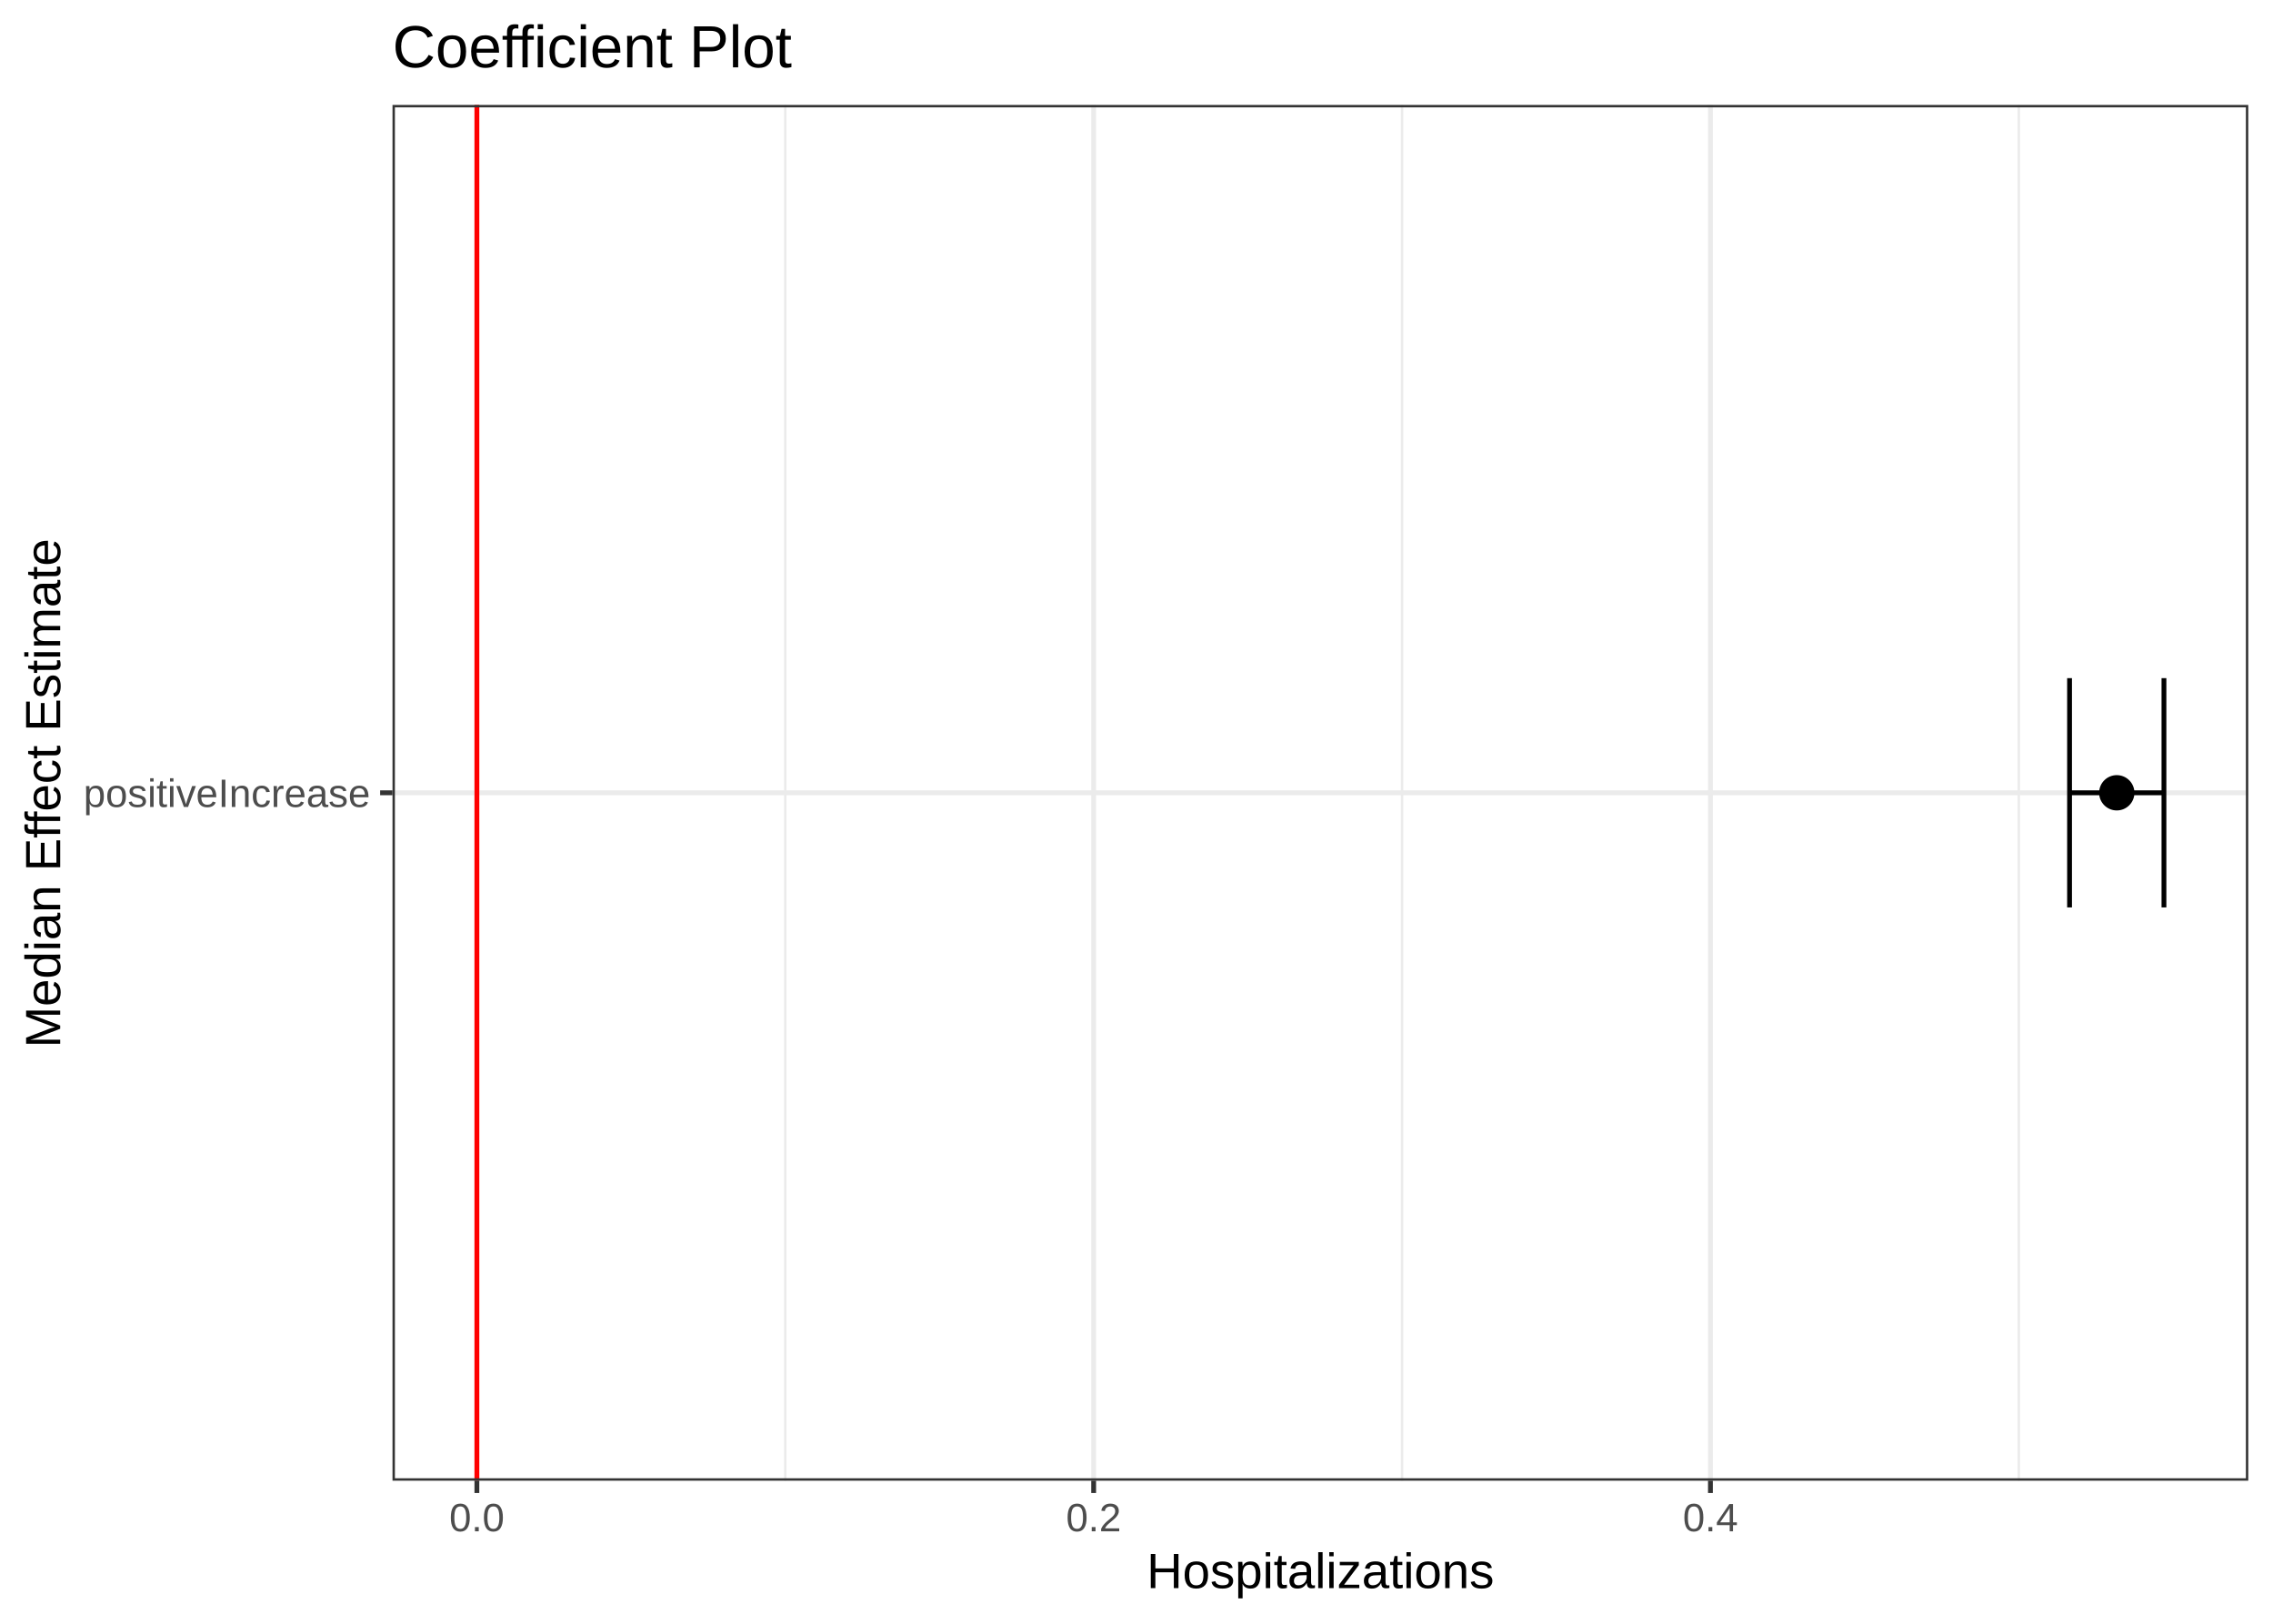
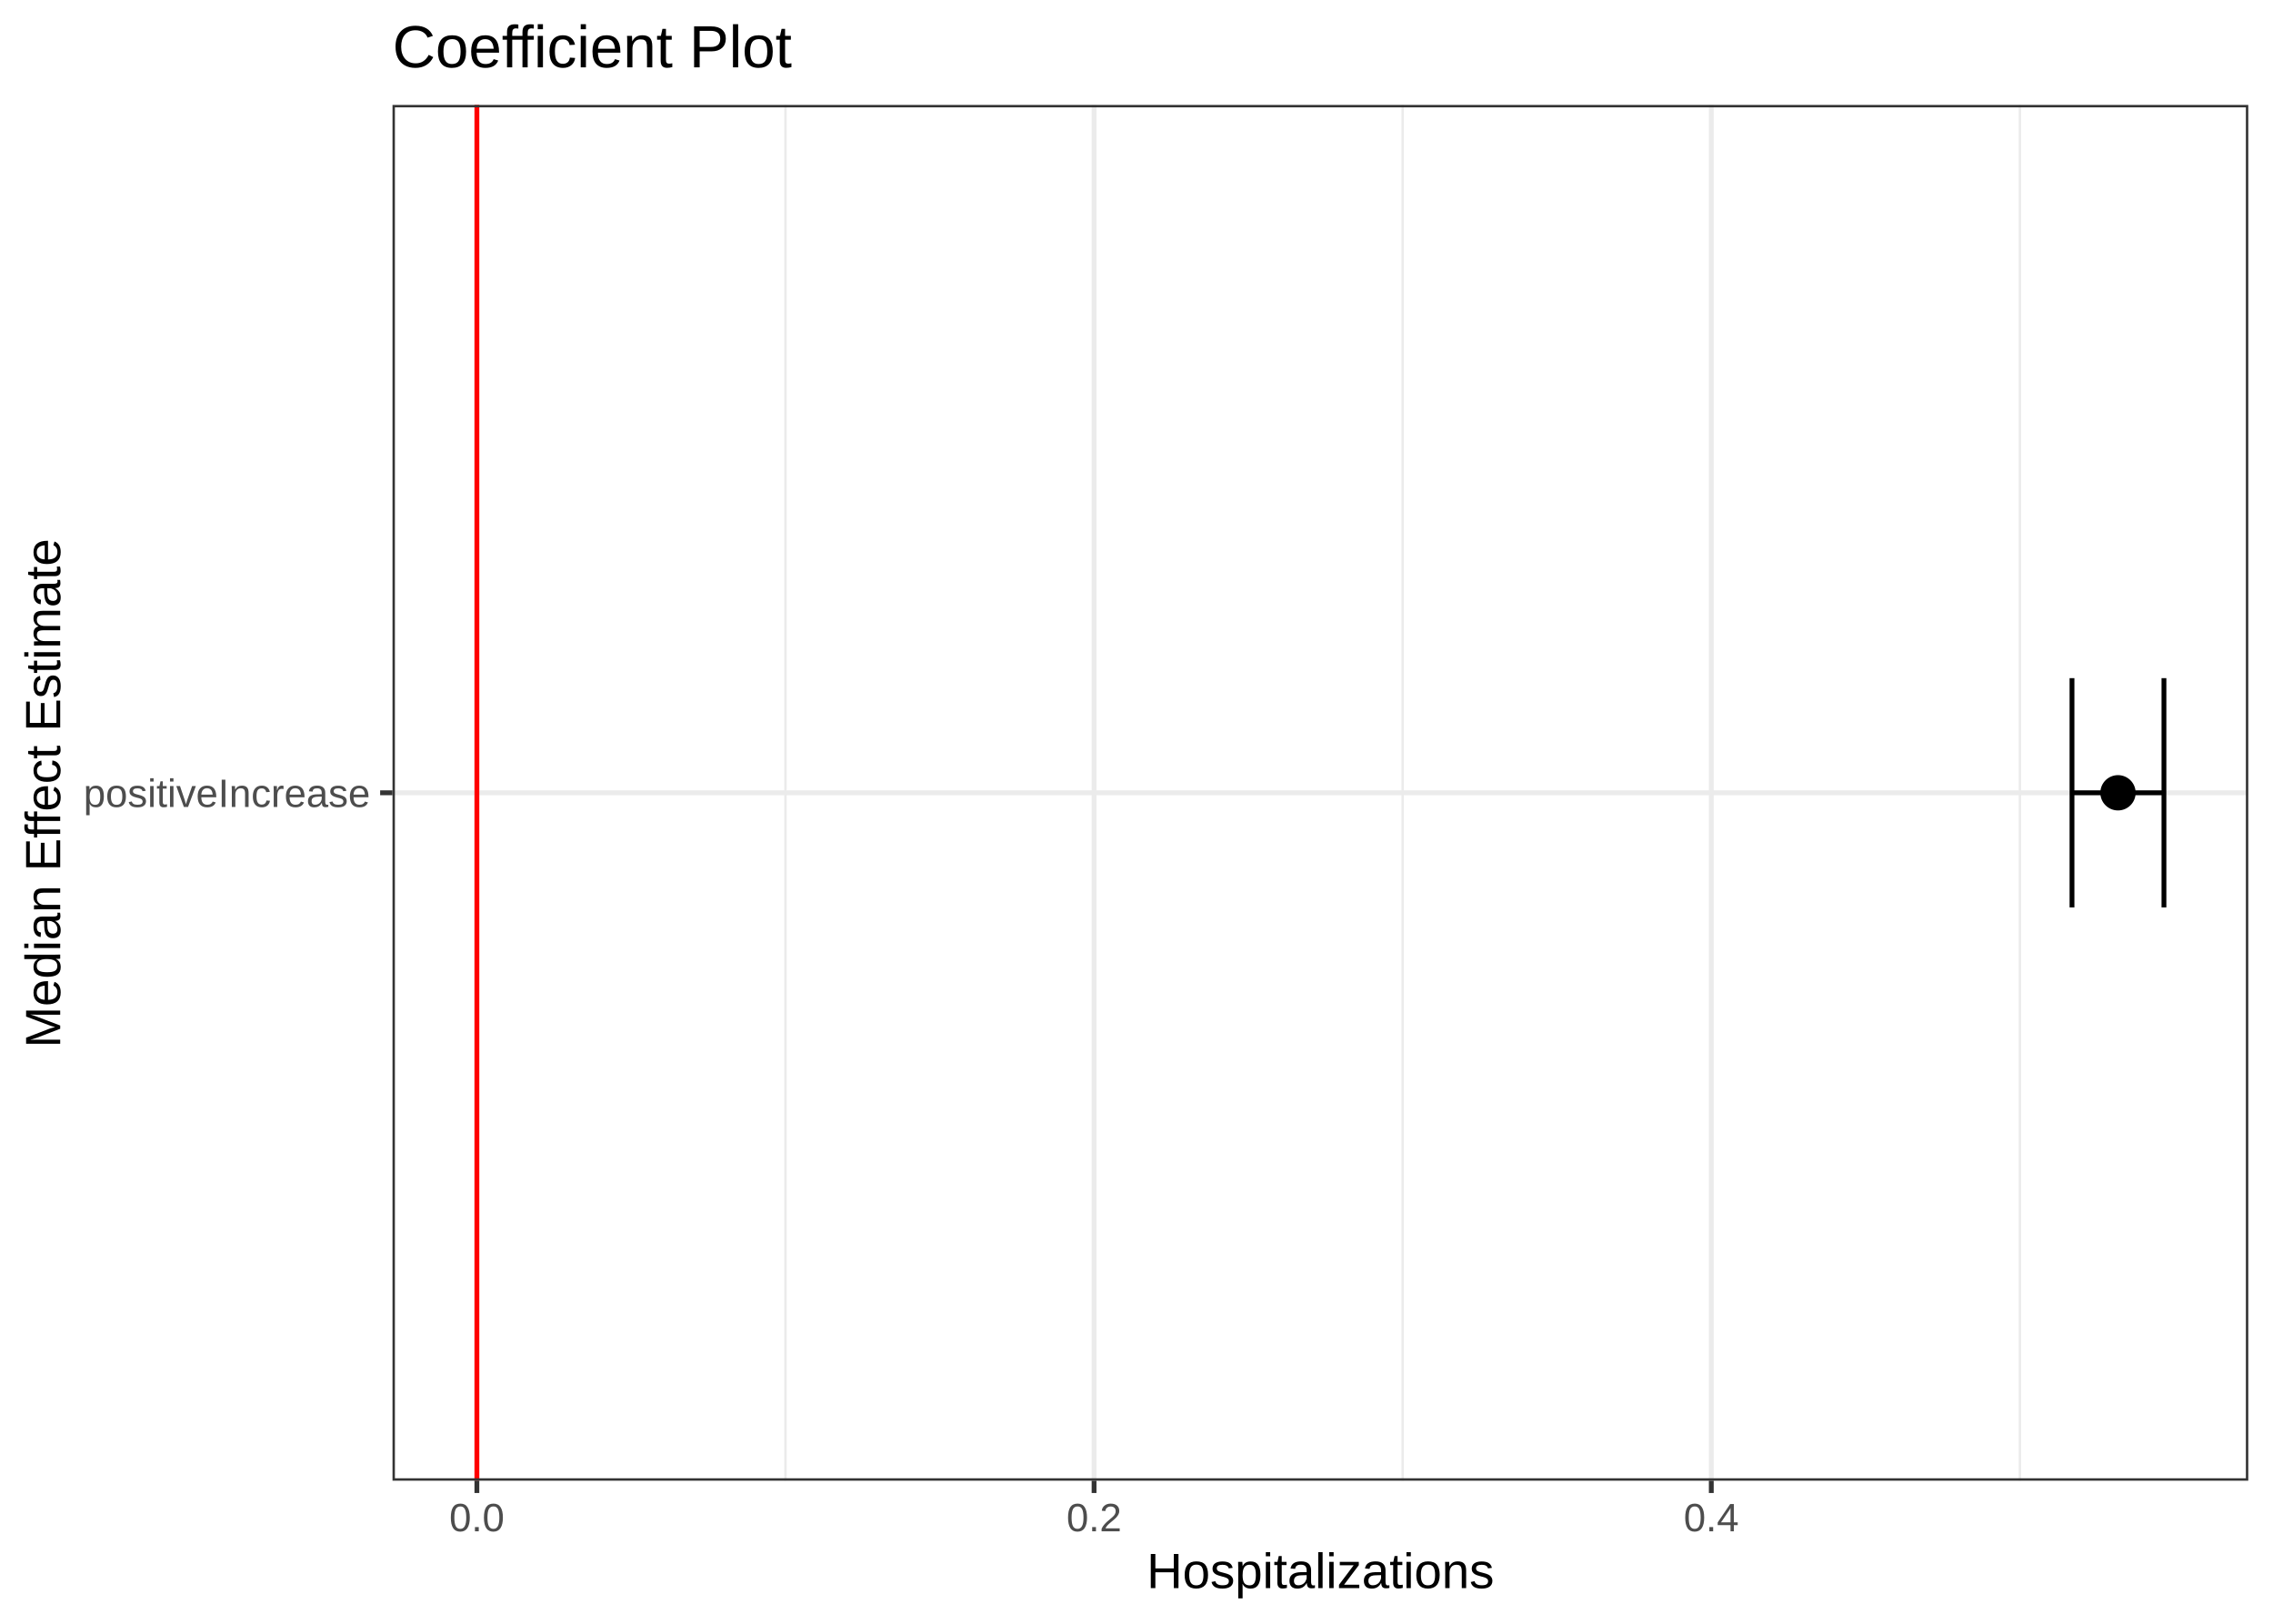
<svg xmlns="http://www.w3.org/2000/svg" viewBox="0 0 504.00 360.00">
  <defs>
    <style type="text/css">
    line, polyline, polygon, path, rect, circle {
      fill: none;
      stroke: #000000;
      stroke-linecap: round;
      stroke-linejoin: round;
      stroke-miterlimit: 10.00;
    }
  </style>
  </defs>
  <rect width="100%" height="100%" style="stroke: none; fill: #FFFFFF;" />
  <rect x="0.00" y="0.00" width="504.00" height="360.00" style="stroke-width: 1.07; stroke: #FFFFFF; fill: #FFFFFF;" />
  <defs>
    <clipPath id="cpODcuMDN8NDk4LjUyfDMyOC4yOHwyMy4yNw==">
      <rect x="87.03" y="23.27" width="411.49" height="305.01" />
    </clipPath>
  </defs>
  <rect x="87.03" y="23.27" width="411.49" height="305.01" style="stroke-width: 1.07; stroke: none; fill: #FFFFFF;" clip-path="url(#cpODcuMDN8NDk4LjUyfDMyOC4yOHwyMy4yNw==)" />
-   <polyline points="174.12,328.28 174.12,23.27 " style="stroke-width: 0.53; stroke: #EBEBEB; stroke-linecap: butt;" clip-path="url(#cpODcuMDN8NDk4LjUyfDMyOC4yOHwyMy4yNw==)" />
-   <polyline points="310.88,328.28 310.88,23.27 " style="stroke-width: 0.53; stroke: #EBEBEB; stroke-linecap: butt;" clip-path="url(#cpODcuMDN8NDk4LjUyfDMyOC4yOHwyMy4yNw==)" />
-   <polyline points="447.64,328.28 447.64,23.27 " style="stroke-width: 0.53; stroke: #EBEBEB; stroke-linecap: butt;" clip-path="url(#cpODcuMDN8NDk4LjUyfDMyOC4yOHwyMy4yNw==)" />
+   <polyline points="174.17,328.28 174.17,23.27 " style="stroke-width: 0.53; stroke: #EBEBEB; stroke-linecap: butt;" clip-path="url(#cpODcuMDN8NDk4LjUyfDMyOC4yOHwyMy4yNw==)" />
+   <polyline points="311.02,328.28 311.02,23.27 " style="stroke-width: 0.53; stroke: #EBEBEB; stroke-linecap: butt;" clip-path="url(#cpODcuMDN8NDk4LjUyfDMyOC4yOHwyMy4yNw==)" />
+   <polyline points="447.88,328.28 447.88,23.27 " style="stroke-width: 0.53; stroke: #EBEBEB; stroke-linecap: butt;" clip-path="url(#cpODcuMDN8NDk4LjUyfDMyOC4yOHwyMy4yNw==)" />
  <polyline points="87.03,175.77 498.52,175.77 " style="stroke-width: 1.07; stroke: #EBEBEB; stroke-linecap: butt;" clip-path="url(#cpODcuMDN8NDk4LjUyfDMyOC4yOHwyMy4yNw==)" />
  <polyline points="105.74,328.28 105.74,23.27 " style="stroke-width: 1.07; stroke: #EBEBEB; stroke-linecap: butt;" clip-path="url(#cpODcuMDN8NDk4LjUyfDMyOC4yOHwyMy4yNw==)" />
-   <polyline points="242.50,328.28 242.50,23.27 " style="stroke-width: 1.07; stroke: #EBEBEB; stroke-linecap: butt;" clip-path="url(#cpODcuMDN8NDk4LjUyfDMyOC4yOHwyMy4yNw==)" />
-   <polyline points="379.26,328.28 379.26,23.27 " style="stroke-width: 1.07; stroke: #EBEBEB; stroke-linecap: butt;" clip-path="url(#cpODcuMDN8NDk4LjUyfDMyOC4yOHwyMy4yNw==)" />
+   <polyline points="242.59,328.28 242.59,23.27 " style="stroke-width: 1.07; stroke: #EBEBEB; stroke-linecap: butt;" clip-path="url(#cpODcuMDN8NDk4LjUyfDMyOC4yOHwyMy4yNw==)" />
+   <polyline points="379.45,328.28 379.45,23.27 " style="stroke-width: 1.07; stroke: #EBEBEB; stroke-linecap: butt;" clip-path="url(#cpODcuMDN8NDk4LjUyfDMyOC4yOHwyMy4yNw==)" />
  <line x1="105.74" y1="328.28" x2="105.74" y2="23.27" style="stroke-width: 1.07; stroke: #FF0000; stroke-linecap: butt;" clip-path="url(#cpODcuMDN8NDk4LjUyfDMyOC4yOHwyMy4yNw==)" />
-   <circle cx="469.36" cy="175.77" r="3.56" style="stroke-width: 0.71; fill: #000000;" clip-path="url(#cpODcuMDN8NDk4LjUyfDMyOC4yOHwyMy4yNw==)" />
+   <circle cx="469.63" cy="175.77" r="3.56" style="stroke-width: 0.71; fill: #000000;" clip-path="url(#cpODcuMDN8NDk4LjUyfDMyOC4yOHwyMy4yNw==)" />
  <polyline points="479.82,201.19 479.82,150.35 " style="stroke-width: 1.07; stroke-linecap: butt;" clip-path="url(#cpODcuMDN8NDk4LjUyfDMyOC4yOHwyMy4yNw==)" />
-   <polyline points="479.82,175.77 458.89,175.77 " style="stroke-width: 1.07; stroke-linecap: butt;" clip-path="url(#cpODcuMDN8NDk4LjUyfDMyOC4yOHwyMy4yNw==)" />
-   <polyline points="458.89,201.19 458.89,150.35 " style="stroke-width: 1.07; stroke-linecap: butt;" clip-path="url(#cpODcuMDN8NDk4LjUyfDMyOC4yOHwyMy4yNw==)" />
+   <polyline points="479.82,175.77 459.43,175.77 " style="stroke-width: 1.07; stroke-linecap: butt;" clip-path="url(#cpODcuMDN8NDk4LjUyfDMyOC4yOHwyMy4yNw==)" />
+   <polyline points="459.43,201.19 459.43,150.35 " style="stroke-width: 1.07; stroke-linecap: butt;" clip-path="url(#cpODcuMDN8NDk4LjUyfDMyOC4yOHwyMy4yNw==)" />
  <rect x="87.03" y="23.27" width="411.49" height="305.01" style="stroke-width: 1.07; stroke: #333333;" clip-path="url(#cpODcuMDN8NDk4LjUyfDMyOC4yOHwyMy4yNw==)" />
  <defs>
    <clipPath id="cpMC4wMHw1MDQuMDB8MzYwLjAwfDAuMDA=">
      <rect x="0.00" y="0.00" width="504.00" height="360.00" />
    </clipPath>
  </defs>
  <g clip-path="url(#cpMC4wMHw1MDQuMDB8MzYwLjAwfDAuMDA=)">
    <text x="18.51" y="178.92" style="font-size: 8.80px; fill: #4D4D4D; font-family: Arial;" textLength="63.59px" lengthAdjust="spacingAndGlyphs">positiveIncrease</text>
  </g>
  <polyline points="84.29,175.77 87.03,175.77 " style="stroke-width: 1.07; stroke: #333333; stroke-linecap: butt;" clip-path="url(#cpMC4wMHw1MDQuMDB8MzYwLjAwfDAuMDA=)" />
  <polyline points="105.74,331.02 105.74,328.28 " style="stroke-width: 1.07; stroke: #333333; stroke-linecap: butt;" clip-path="url(#cpMC4wMHw1MDQuMDB8MzYwLjAwfDAuMDA=)" />
-   <polyline points="242.50,331.02 242.50,328.28 " style="stroke-width: 1.07; stroke: #333333; stroke-linecap: butt;" clip-path="url(#cpMC4wMHw1MDQuMDB8MzYwLjAwfDAuMDA=)" />
-   <polyline points="379.26,331.02 379.26,328.28 " style="stroke-width: 1.07; stroke: #333333; stroke-linecap: butt;" clip-path="url(#cpMC4wMHw1MDQuMDB8MzYwLjAwfDAuMDA=)" />
+   <polyline points="242.59,331.02 242.59,328.28 " style="stroke-width: 1.07; stroke: #333333; stroke-linecap: butt;" clip-path="url(#cpMC4wMHw1MDQuMDB8MzYwLjAwfDAuMDA=)" />
+   <polyline points="379.45,331.02 379.45,328.28 " style="stroke-width: 1.07; stroke: #333333; stroke-linecap: butt;" clip-path="url(#cpMC4wMHw1MDQuMDB8MzYwLjAwfDAuMDA=)" />
  <g clip-path="url(#cpMC4wMHw1MDQuMDB8MzYwLjAwfDAuMDA=)">
    <text x="99.62" y="339.51" style="font-size: 8.80px; fill: #4D4D4D; font-family: Arial;" textLength="12.23px" lengthAdjust="spacingAndGlyphs">0.0</text>
  </g>
  <g clip-path="url(#cpMC4wMHw1MDQuMDB8MzYwLjAwfDAuMDA=)">
-     <text x="236.38" y="339.51" style="font-size: 8.80px; fill: #4D4D4D; font-family: Arial;" textLength="12.23px" lengthAdjust="spacingAndGlyphs">0.2</text>
+     <text x="236.48" y="339.51" style="font-size: 8.80px; fill: #4D4D4D; font-family: Arial;" textLength="12.23px" lengthAdjust="spacingAndGlyphs">0.2</text>
  </g>
  <g clip-path="url(#cpMC4wMHw1MDQuMDB8MzYwLjAwfDAuMDA=)">
-     <text x="373.14" y="339.51" style="font-size: 8.80px; fill: #4D4D4D; font-family: Arial;" textLength="12.23px" lengthAdjust="spacingAndGlyphs">0.4</text>
+     <text x="373.33" y="339.51" style="font-size: 8.80px; fill: #4D4D4D; font-family: Arial;" textLength="12.23px" lengthAdjust="spacingAndGlyphs">0.4</text>
  </g>
  <g clip-path="url(#cpMC4wMHw1MDQuMDB8MzYwLjAwfDAuMDA=)">
    <text x="254.26" y="352.10" style="font-size: 11.00px; font-family: Arial;" textLength="77.04px" lengthAdjust="spacingAndGlyphs">Hospitalizations</text>
  </g>
  <g clip-path="url(#cpMC4wMHw1MDQuMDB8MzYwLjAwfDAuMDA=)">
    <text transform="translate(13.35,232.32) rotate(-90)" style="font-size: 11.00px; font-family: Arial;" textLength="113.10px" lengthAdjust="spacingAndGlyphs">Median Effect Estimate</text>
  </g>
  <g clip-path="url(#cpMC4wMHw1MDQuMDB8MzYwLjAwfDAuMDA=)">
    <text x="87.03" y="14.93" style="font-size: 13.20px; font-family: Arial;" textLength="88.78px" lengthAdjust="spacingAndGlyphs">Coefficient Plot</text>
  </g>
</svg>
